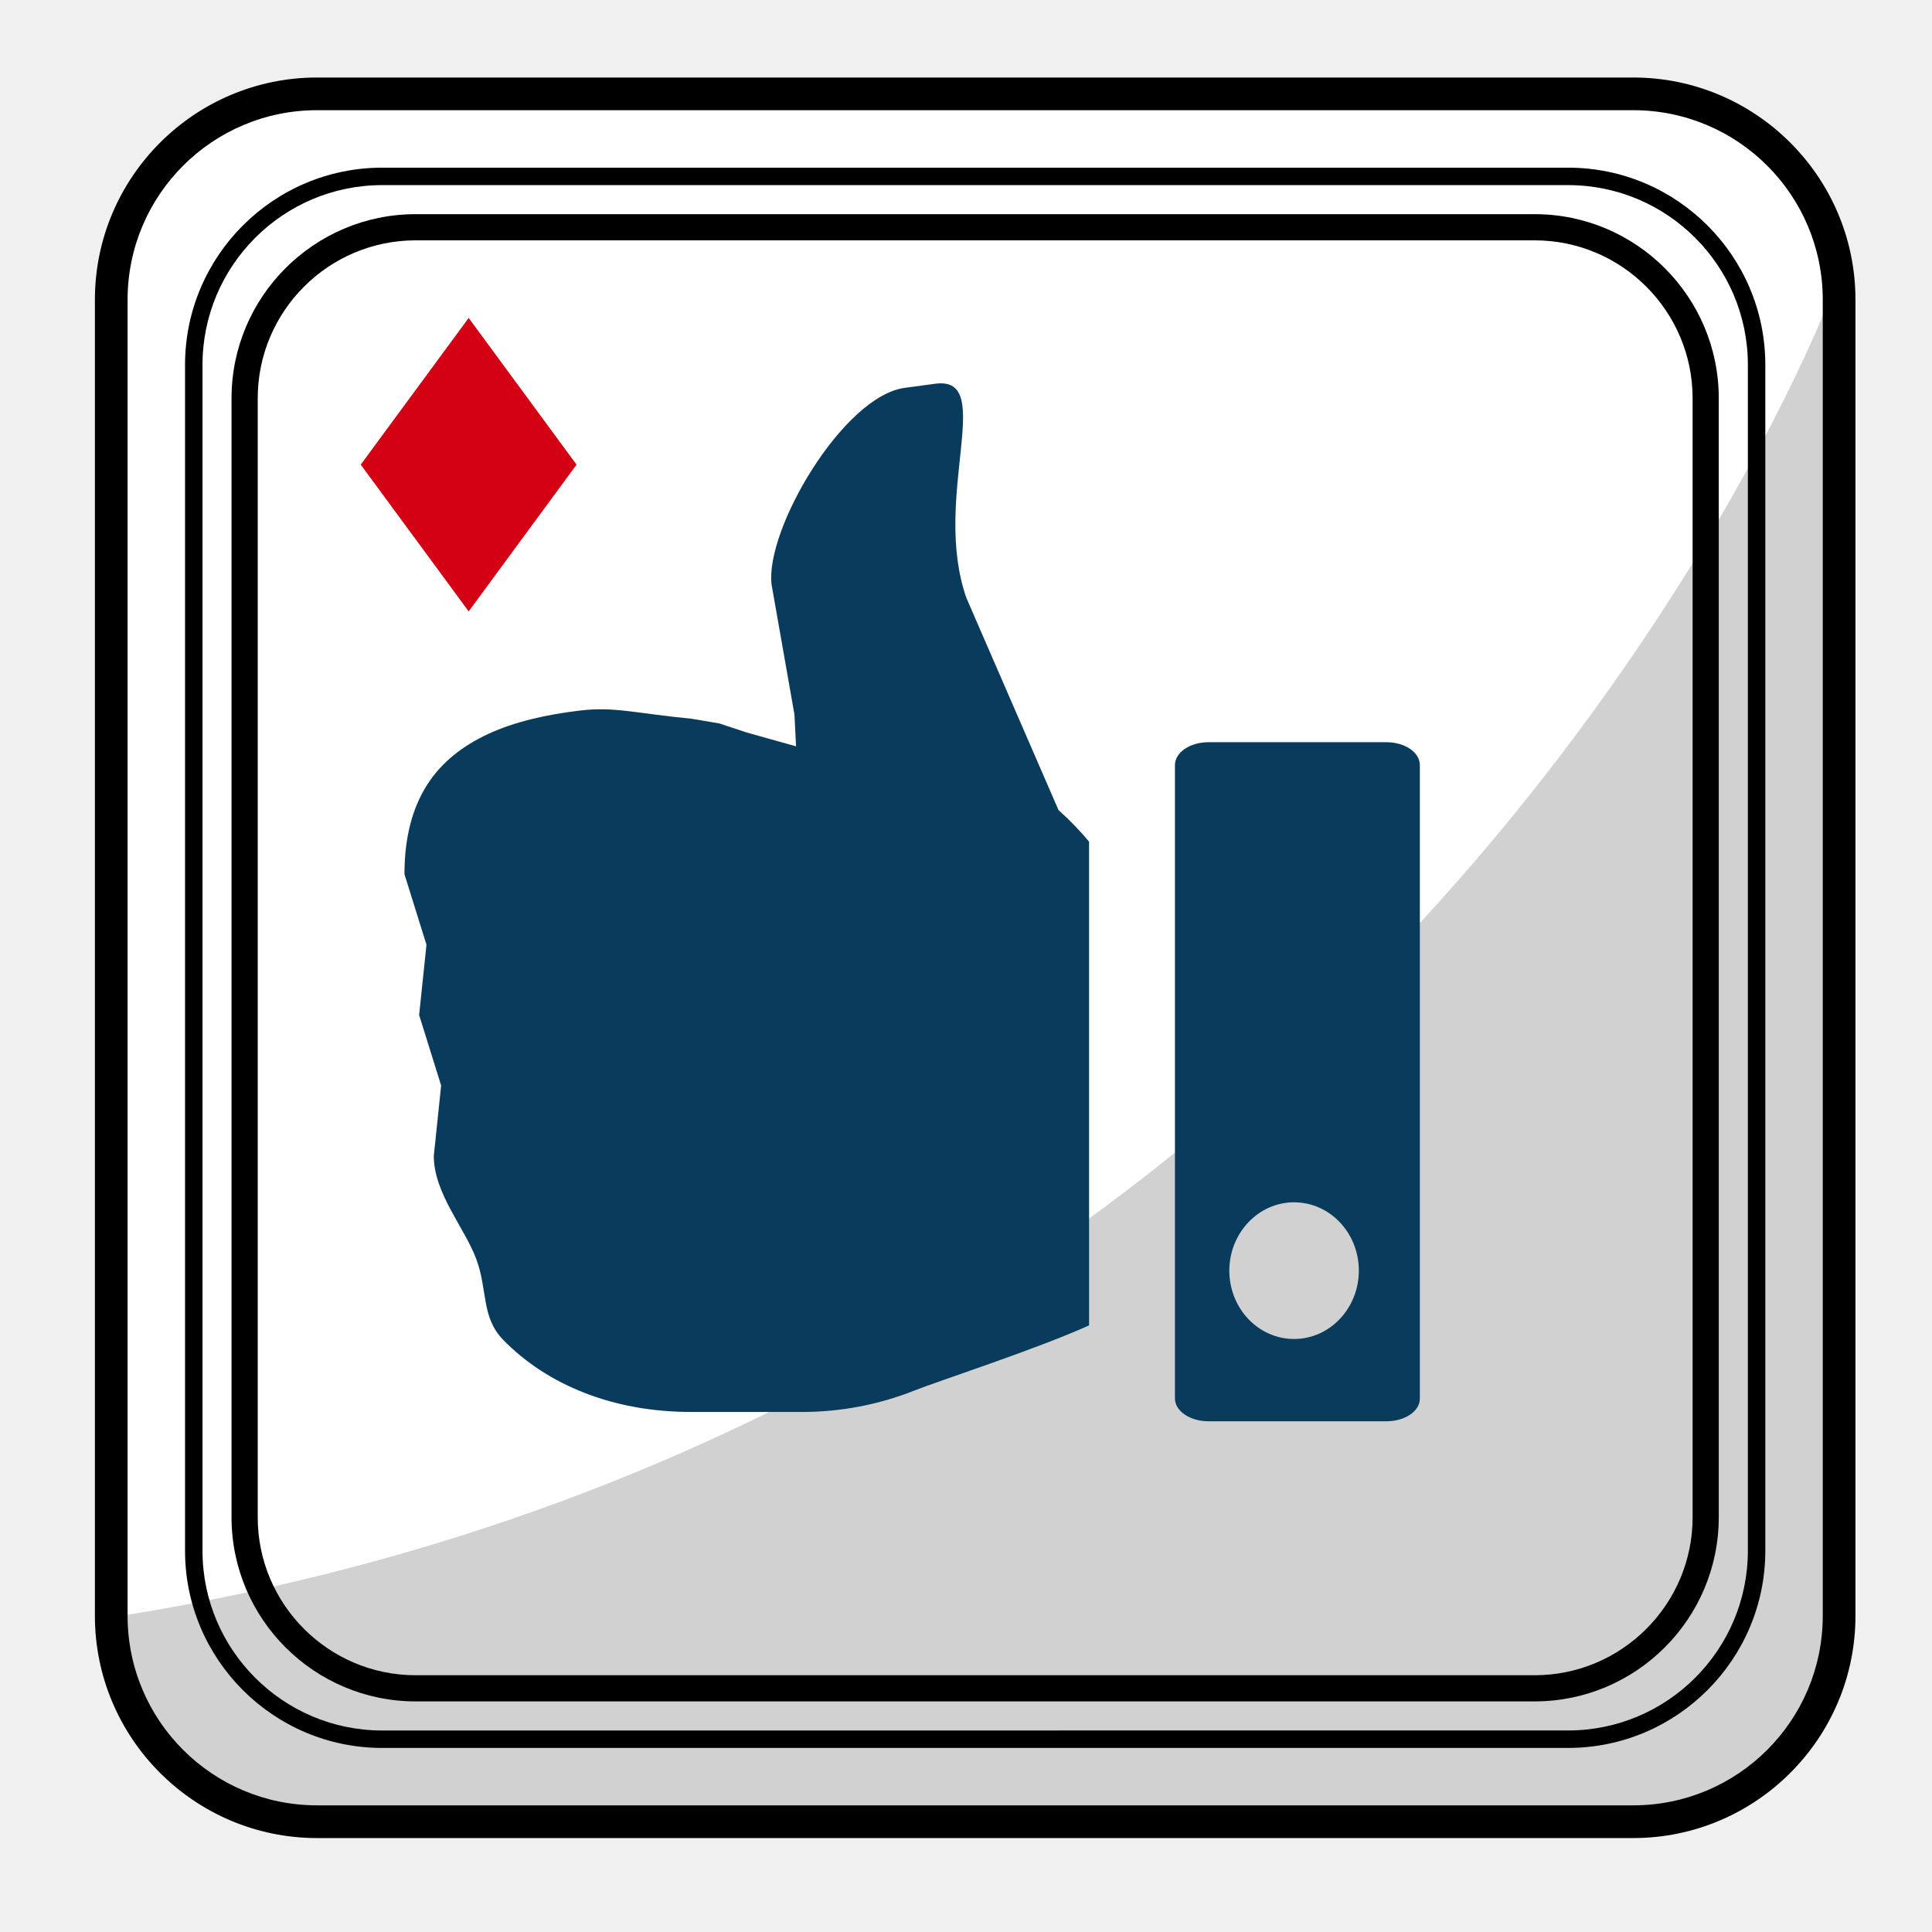
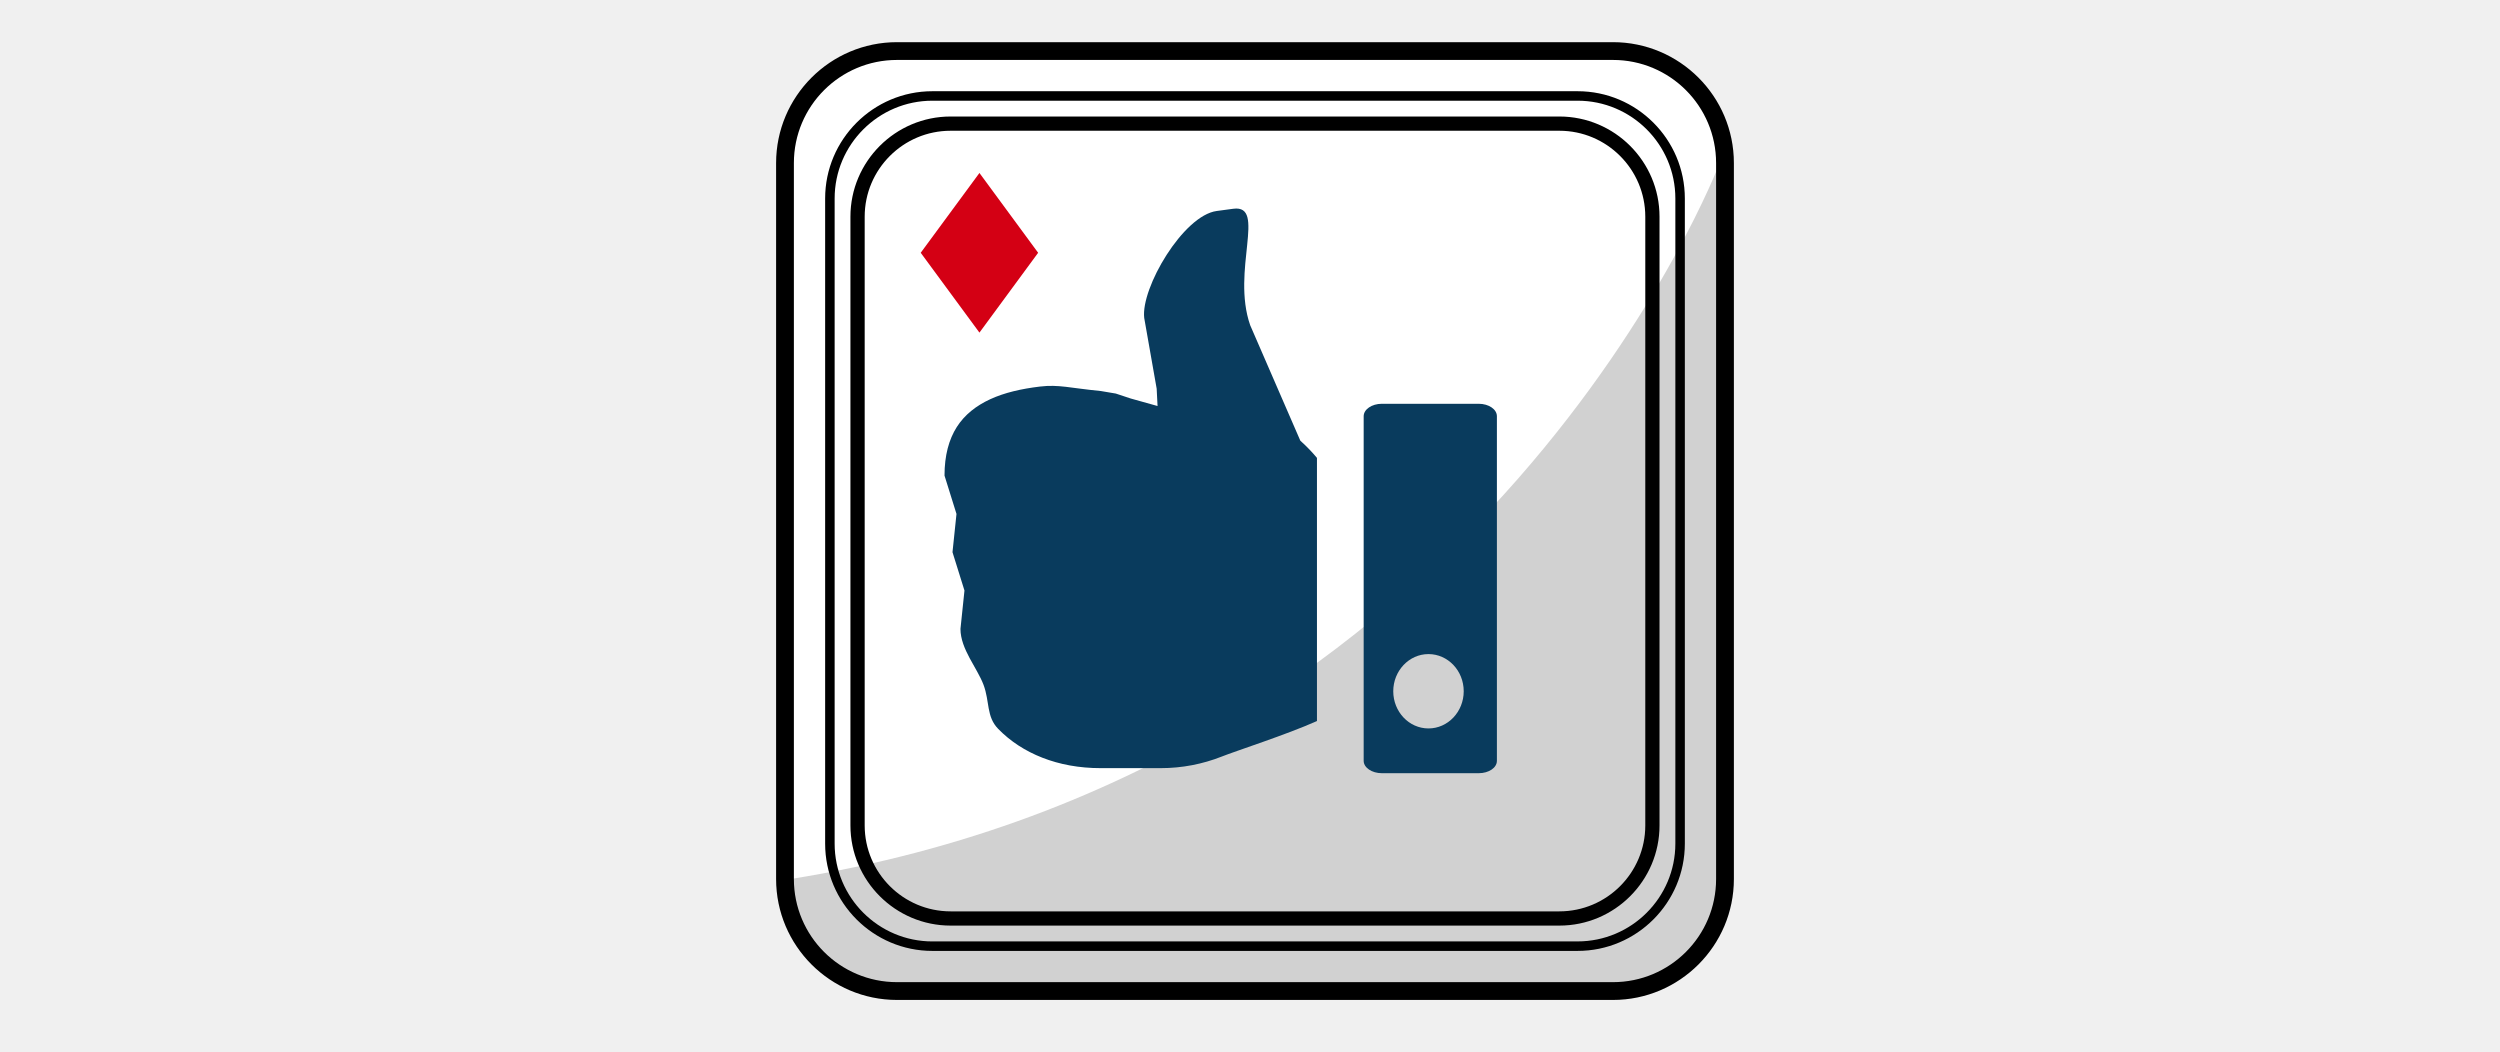
- <svg xmlns="http://www.w3.org/2000/svg" version="1.1" id="Layer_3" x="0px" y="0px" viewBox="0 0 108 108" enable-background="new 0 0 108 108" xml:space="preserve">
+ <svg xmlns="http://www.w3.org/2000/svg" version="1.1" id="Layer_3" x="0px" y="0px" width="333" height="140" viewBox="0 0 108 108" enable-background="new 0 0 108 108" xml:space="preserve">
  <g id="Layer_3_1_">
    <g>
      <path fill="#FFFFFF" d="M17.727,102.019c-6.446,0-11.691-5.244-11.691-11.691V16.754c0-6.445,5.245-11.69,11.691-11.69h73.571c6.446,0,11.691,5.245,11.691,11.69v73.573c0,6.445-5.245,11.69-11.691,11.69L17.727,102.019L17.727,102.019z" />
      <path fill="#D1D1D1" d="M6.767,90.327c0,6.043,4.918,10.96,10.96,10.96h73.571c6.043,0,10.96-4.916,10.96-10.96V16.754C102.259,16.754,78.731,78.839,6.767,90.327z" />
      <path d="M85.788,11.972H23.237c-5.676,0-10.294,4.618-10.294,10.293v62.551c0,5.677,4.619,10.293,10.294,10.293h62.551c5.677,0,10.292-4.618,10.292-10.293V22.266C96.082,16.59,91.465,11.972,85.788,11.972z M85.788,93.647H23.237c-4.869,0-8.83-3.961-8.83-8.829V22.266c0-4.87,3.961-8.831,8.83-8.831h62.551c4.869,0,8.83,3.961,8.83,8.831v62.551C94.62,89.685,90.657,93.647,85.788,93.647z" />
      <path d="M21.366,97.711L21.366,97.711c-6.078,0-11.022-4.946-11.022-11.021V20.394c0-6.075,4.944-11.021,11.022-11.021h66.295c6.076,0,11.021,4.944,11.021,11.021v66.295c0,6.074-4.945,11.021-11.021,11.021H21.366z M21.366,10.348c-5.541,0-10.046,4.508-10.046,10.046v66.295c0,5.541,4.507,10.047,10.046,10.047l66.295-0.002c5.54,0,10.046-4.506,10.046-10.048V20.394c0-5.54-4.506-10.046-10.046-10.046H21.366z" />
      <path d="M91.298,4.333H17.727c-6.85,0-12.422,5.572-12.422,12.421v73.573c0,6.849,5.572,12.422,12.422,12.422h73.571c6.85,0,12.423-5.573,12.423-12.422V16.754C103.722,9.905,98.148,4.333,91.298,4.333z M91.298,100.92H17.727c-5.852,0-10.595-4.741-10.595-10.593V16.754c0-5.851,4.744-10.594,10.595-10.594h73.571c5.853,0,10.595,4.744,10.595,10.594v73.573C101.893,96.179,97.15,100.92,91.298,100.92z" />
    </g>
  </g>
  <g enable-background="new    ">
    <path fill="#D40014" d="M26.199,34.177c-1.982-2.694-4.02-5.465-6.034-8.204c1.99-2.703,4.037-5.486,6.034-8.2c1.979,2.691,4.024,5.471,6.031,8.201C30.224,28.704,28.178,31.487,26.199,34.177z" />
  </g>
  <g>
    <path fill="#093B5D" d="M23.43,56.74l1.23,3.94l-0.41,3.94c0,2.08,1.72,4.01,2.37,5.75s0.27,3.26,1.51,4.53s2.77,2.27,4.54,2.96c1.76,0.69,3.77,1.07,5.99,1.07h1.54h1.54h1.54h1.54c2.21,0,4.32-0.42,6.25-1.18c1.45-0.58,6.71-2.27,9.81-3.66V47.05c-0.44-0.53-0.99-1.12-1.71-1.77l-5.15-11.86c-1.96-5.61,1.71-12.42-1.73-11.97l-1.71,0.23c-3.44,0.46-7.81,7.91-7.45,10.99l1.28,7.27l0.09,1.78l-2.75-0.77l-1.54-0.51l-1.54-0.26c-3.18-0.31-4.32-0.69-6.25-0.46c-1.92,0.23-3.66,0.63-5.11,1.3s-2.63,1.59-3.44,2.86c-0.81,1.28-1.26,2.91-1.26,4.99l1.23,3.94L23.43,56.74z" />
    <path fill="#093B5D" d="M65.68,74.09v4.09c0,0.69,0.83,1.27,1.87,1.27h9.95c1.04,0,1.87-0.56,1.87-1.27V42.77c0-0.71-0.83-1.28-1.87-1.28h-9.95c-1.04,0-1.87,0.58-1.87,1.28v4.3V74.09z M68.72,71.03c0-2.1,1.62-3.82,3.62-3.82s3.62,1.71,3.62,3.82c0,2.1-1.62,3.82-3.62,3.82S68.72,73.14,68.72,71.03z" />
  </g>
</svg>
